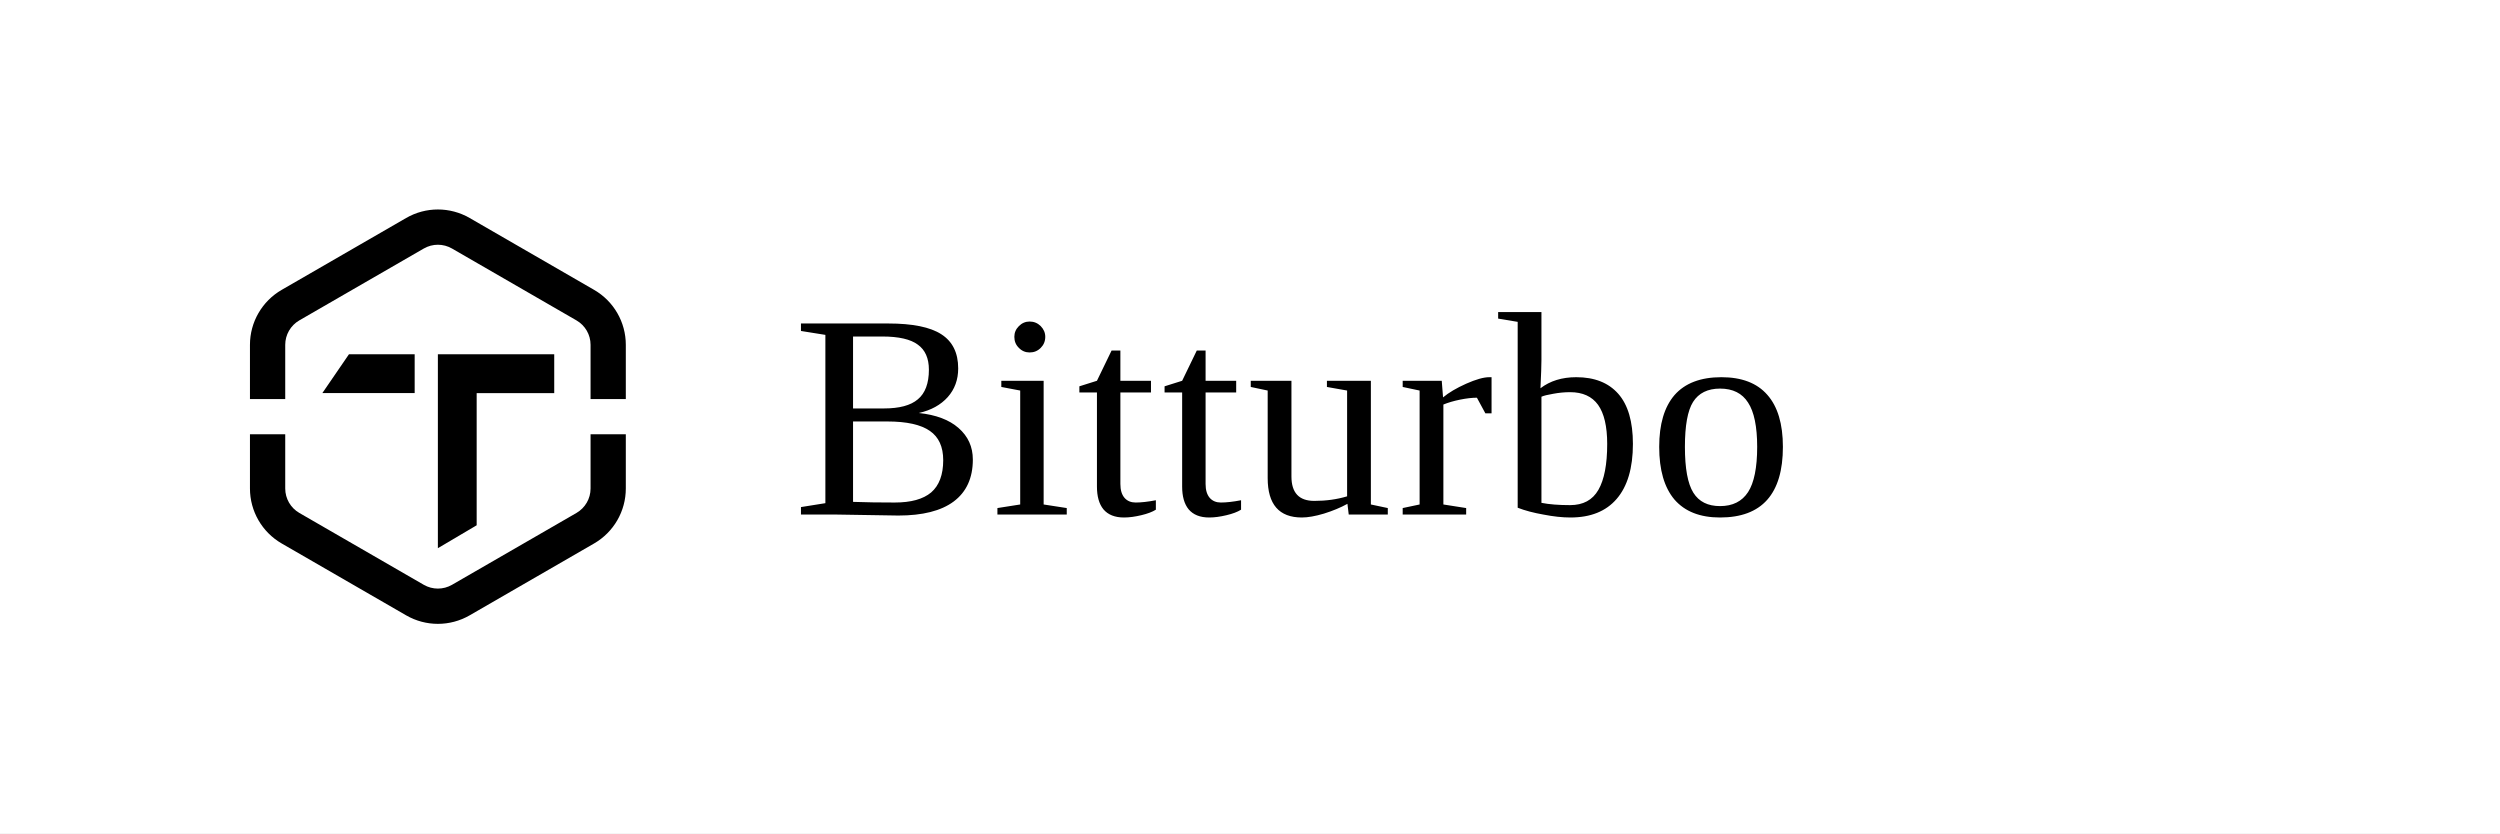
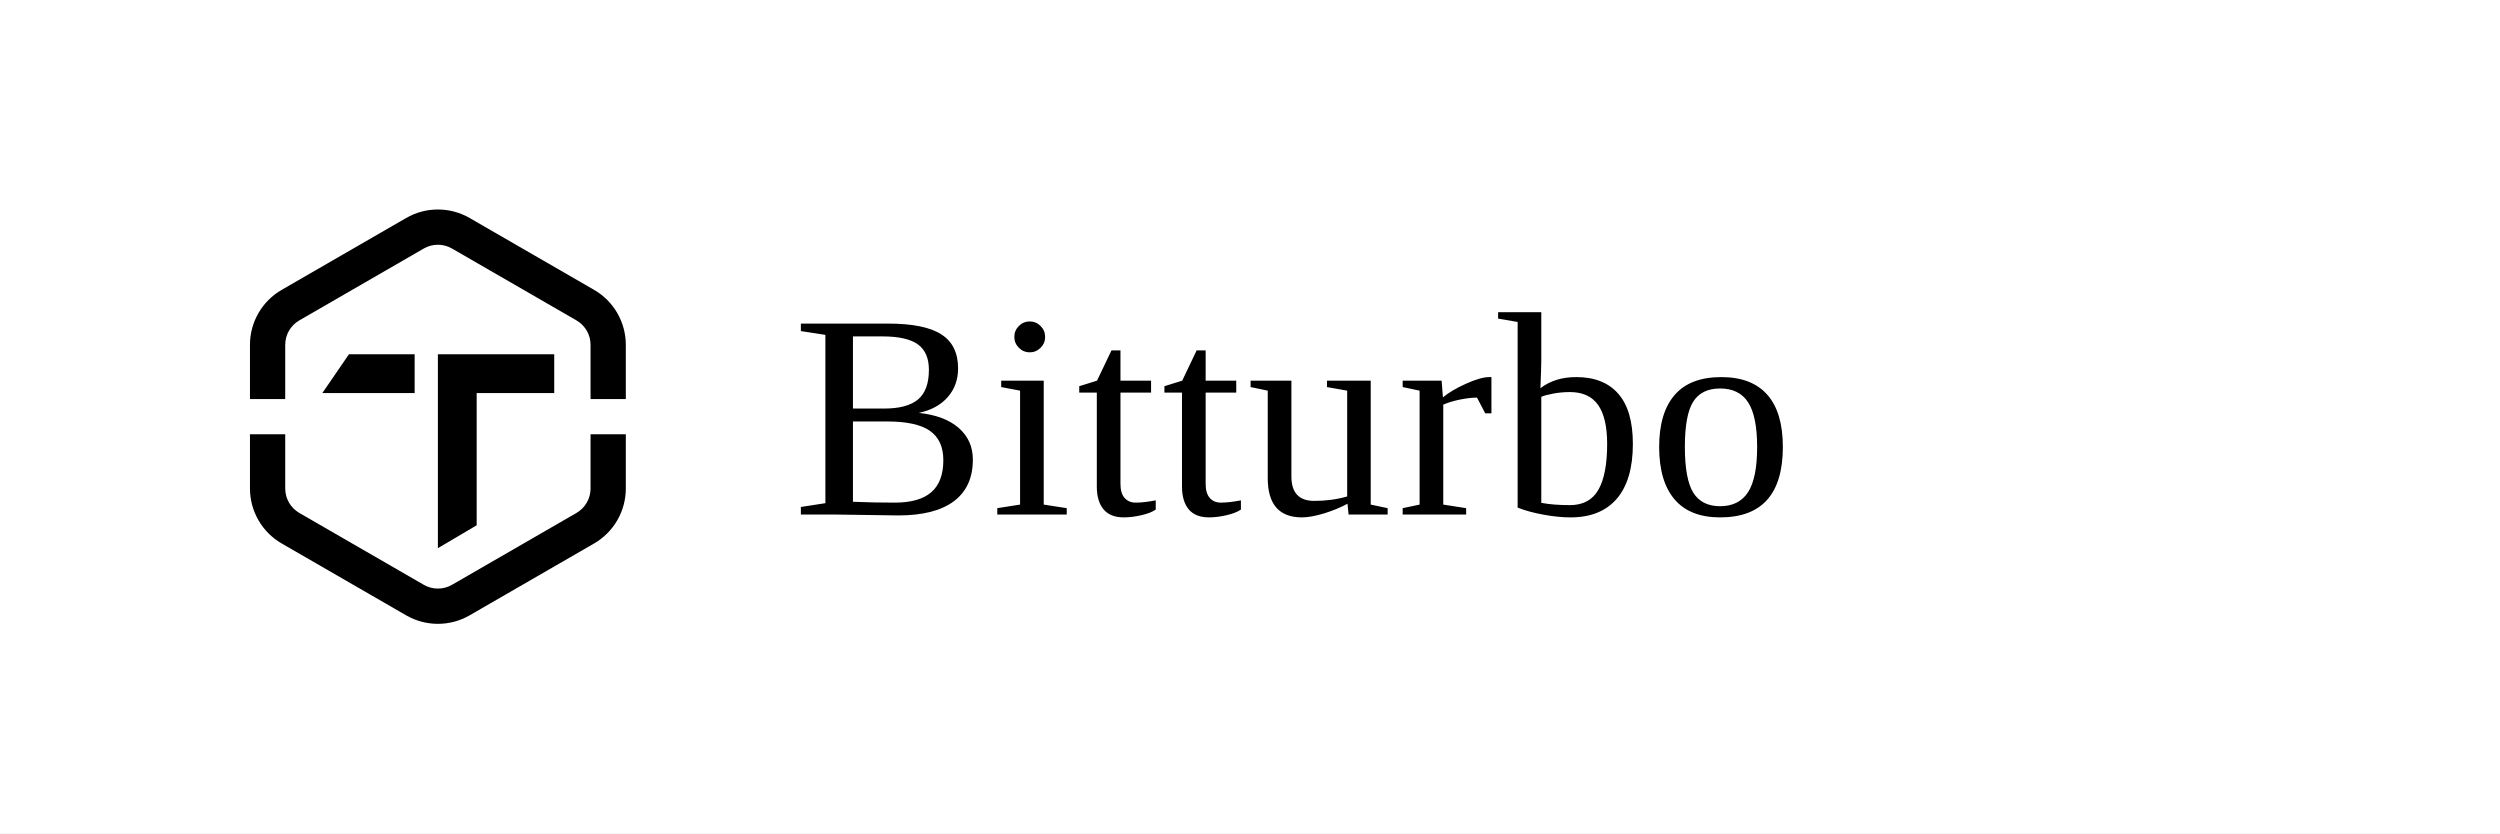
- <svg xmlns="http://www.w3.org/2000/svg" viewBox="0 0 120 40" fill="none">
-   <path fill="#FFF" d="M0 0h120v40H0z" />
-   <path d="M19.903 17.005H16.75l-1.276 1.861h4.43v-1.861Z" fill="#000" />
-   <path d="M22.88 17.005h3.723v1.864H22.88v6.344l-1.862 1.1v-9.308h1.862Z" fill-rule="evenodd" fill="#000" />
-   <path d="M30.039 16.55c0-1.088-.58-2.093-1.523-2.637l-5.974-3.45a3.046 3.046 0 0 0-3.046 0l-5.974 3.45a3.046 3.046 0 0 0-1.524 2.638v2.603h1.693v-2.603c0-.484.258-.93.677-1.173l5.974-3.449a1.354 1.354 0 0 1 1.354 0l5.974 3.45c.419.241.677.688.677 1.172v2.603h1.692v-2.603Zm0 4.296h-1.692v2.603c0 .484-.258.93-.677 1.173l-5.974 3.449a1.354 1.354 0 0 1-1.354 0l-5.974-3.45a1.354 1.354 0 0 1-.677-1.172v-2.603h-1.693v2.603c0 1.088.581 2.094 1.524 2.638l5.974 3.45a3.046 3.046 0 0 0 3.046 0l5.974-3.45a3.046 3.046 0 0 0 1.523-2.638v-2.603Z" fill-rule="evenodd" fill="#000" />
-   <text transform="translate(38.04 10)">
-     <tspan x="0" y="14.7" font-size="14" fill="#000" font-family="ITFO; Poppins Medium; 4.004b8∞4.004∞Poppins∞Medium" letter-spacing=".2">
+ <svg xmlns="http://www.w3.org/2000/svg" width="360" height="120" viewBox="0 0 360 120" fill="none">
+   <rect x="0" y="0" width="360" height="120" fill="#FFFFFF">
+ </rect>
+   <path d="M59.709 51.014L50.247 51.014L46.418 56.599L59.709 56.599L59.709 51.014Z" fill="#000000">
+ </path>
+   <path d="M68.64 51.014L79.809 51.014L79.809 56.606L68.64 56.606L68.64 75.639L63.055 78.937L63.055 51.014L68.64 51.014Z" fill-rule="evenodd" fill="#000000">
+ </path>
+   <path d="M90.117 49.653C90.117 46.388 88.375 43.371 85.547 41.738L67.625 31.391C64.798 29.759 61.314 29.759 58.487 31.391L40.565 41.738C37.737 43.371 35.995 46.388 35.995 49.653L35.995 57.462L41.072 57.462L41.072 49.653C41.072 48.202 41.846 46.861 43.103 46.135L61.025 35.788C62.282 35.062 63.83 35.062 65.087 35.788L83.009 46.135C84.266 46.861 85.04 48.202 85.04 49.653L85.04 57.462L90.117 57.462L90.117 49.653ZM90.117 62.539L85.04 62.539L85.04 70.347C85.04 71.798 84.266 73.139 83.009 73.865L65.087 84.212C63.83 84.938 62.282 84.938 61.025 84.212L43.103 73.865C41.846 73.139 41.072 71.798 41.072 70.347L41.072 62.539L35.995 62.539L35.995 70.347C35.995 73.612 37.737 76.629 40.565 78.261L58.487 88.609C61.314 90.241 64.798 90.241 67.625 88.609L85.547 78.261C88.375 76.629 90.117 73.612 90.117 70.347L90.117 62.539Z" fill-rule="evenodd" fill="#000000">
+ </path>
+   <g>
+     <text transform="translate(114.1212, 30)">
+       <tspan x="0" y="44.1" font-size="42" line-height="0" fill="#000000" font-family="ITFO; Poppins Medium; 4.004b8∞4.004∞Poppins∞Medium" letter-spacing="0.6">
Bitturbo</tspan>
-   </text>
+     </text>
+   </g>
</svg>
